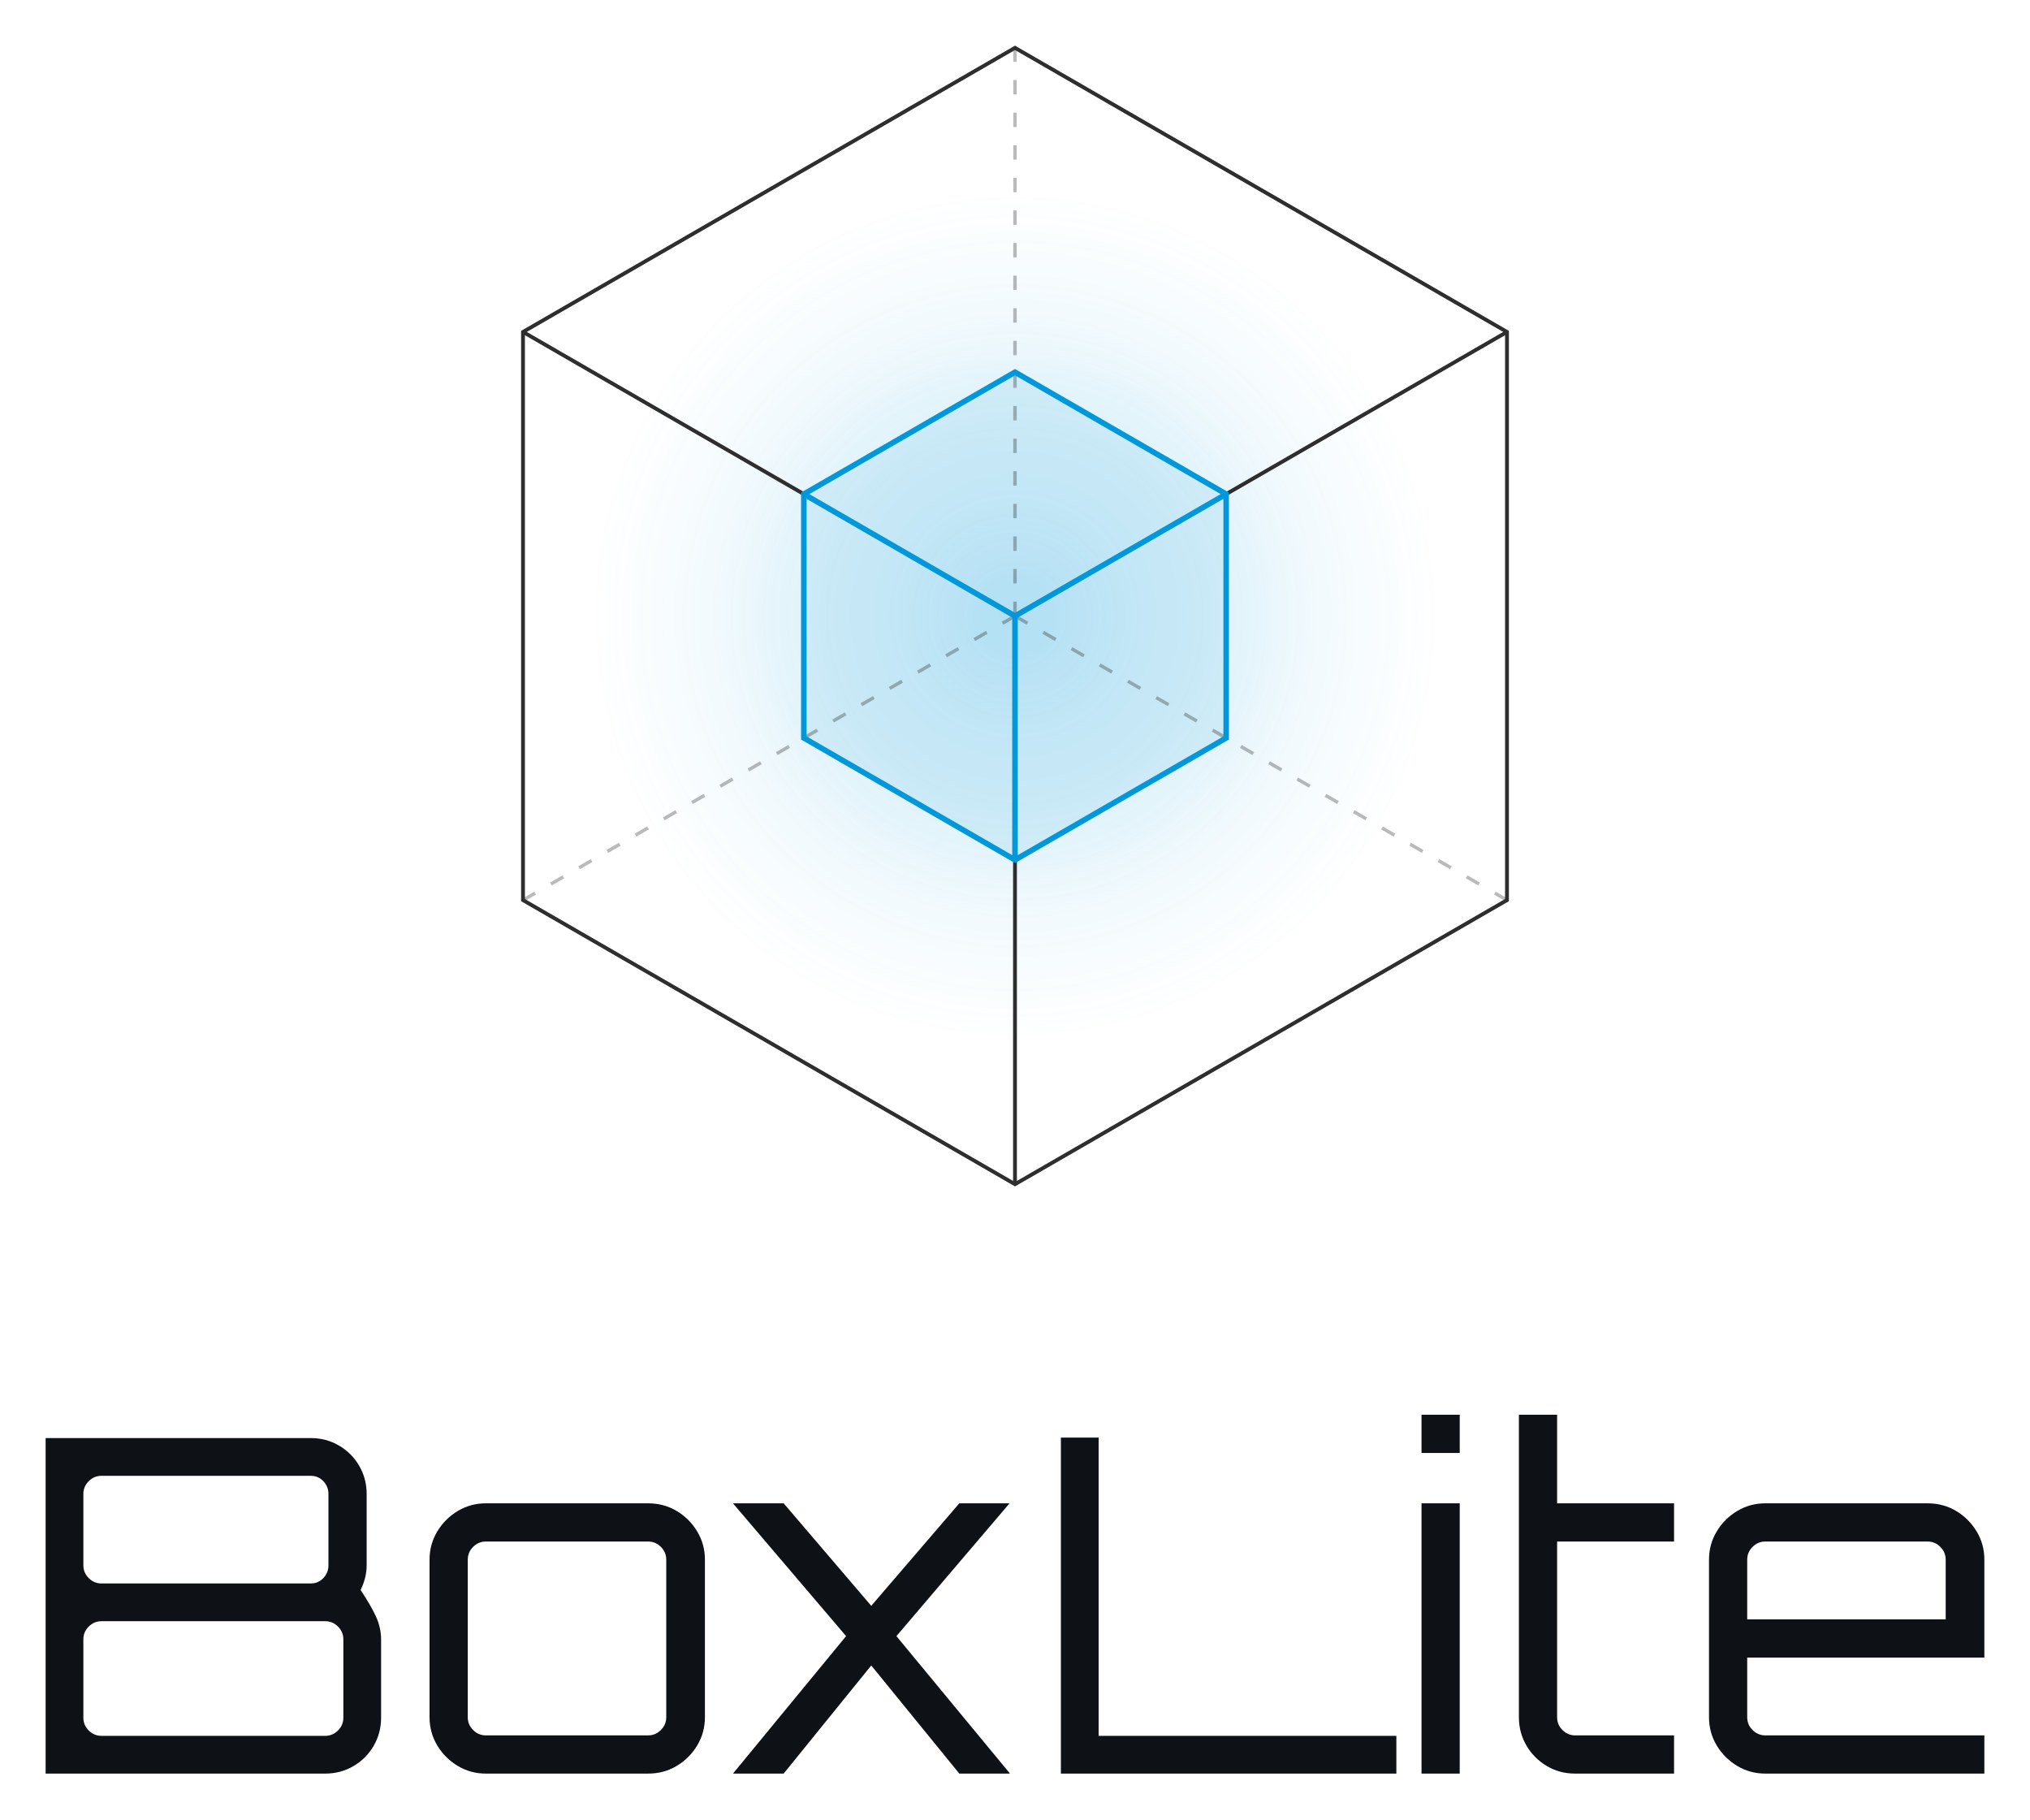
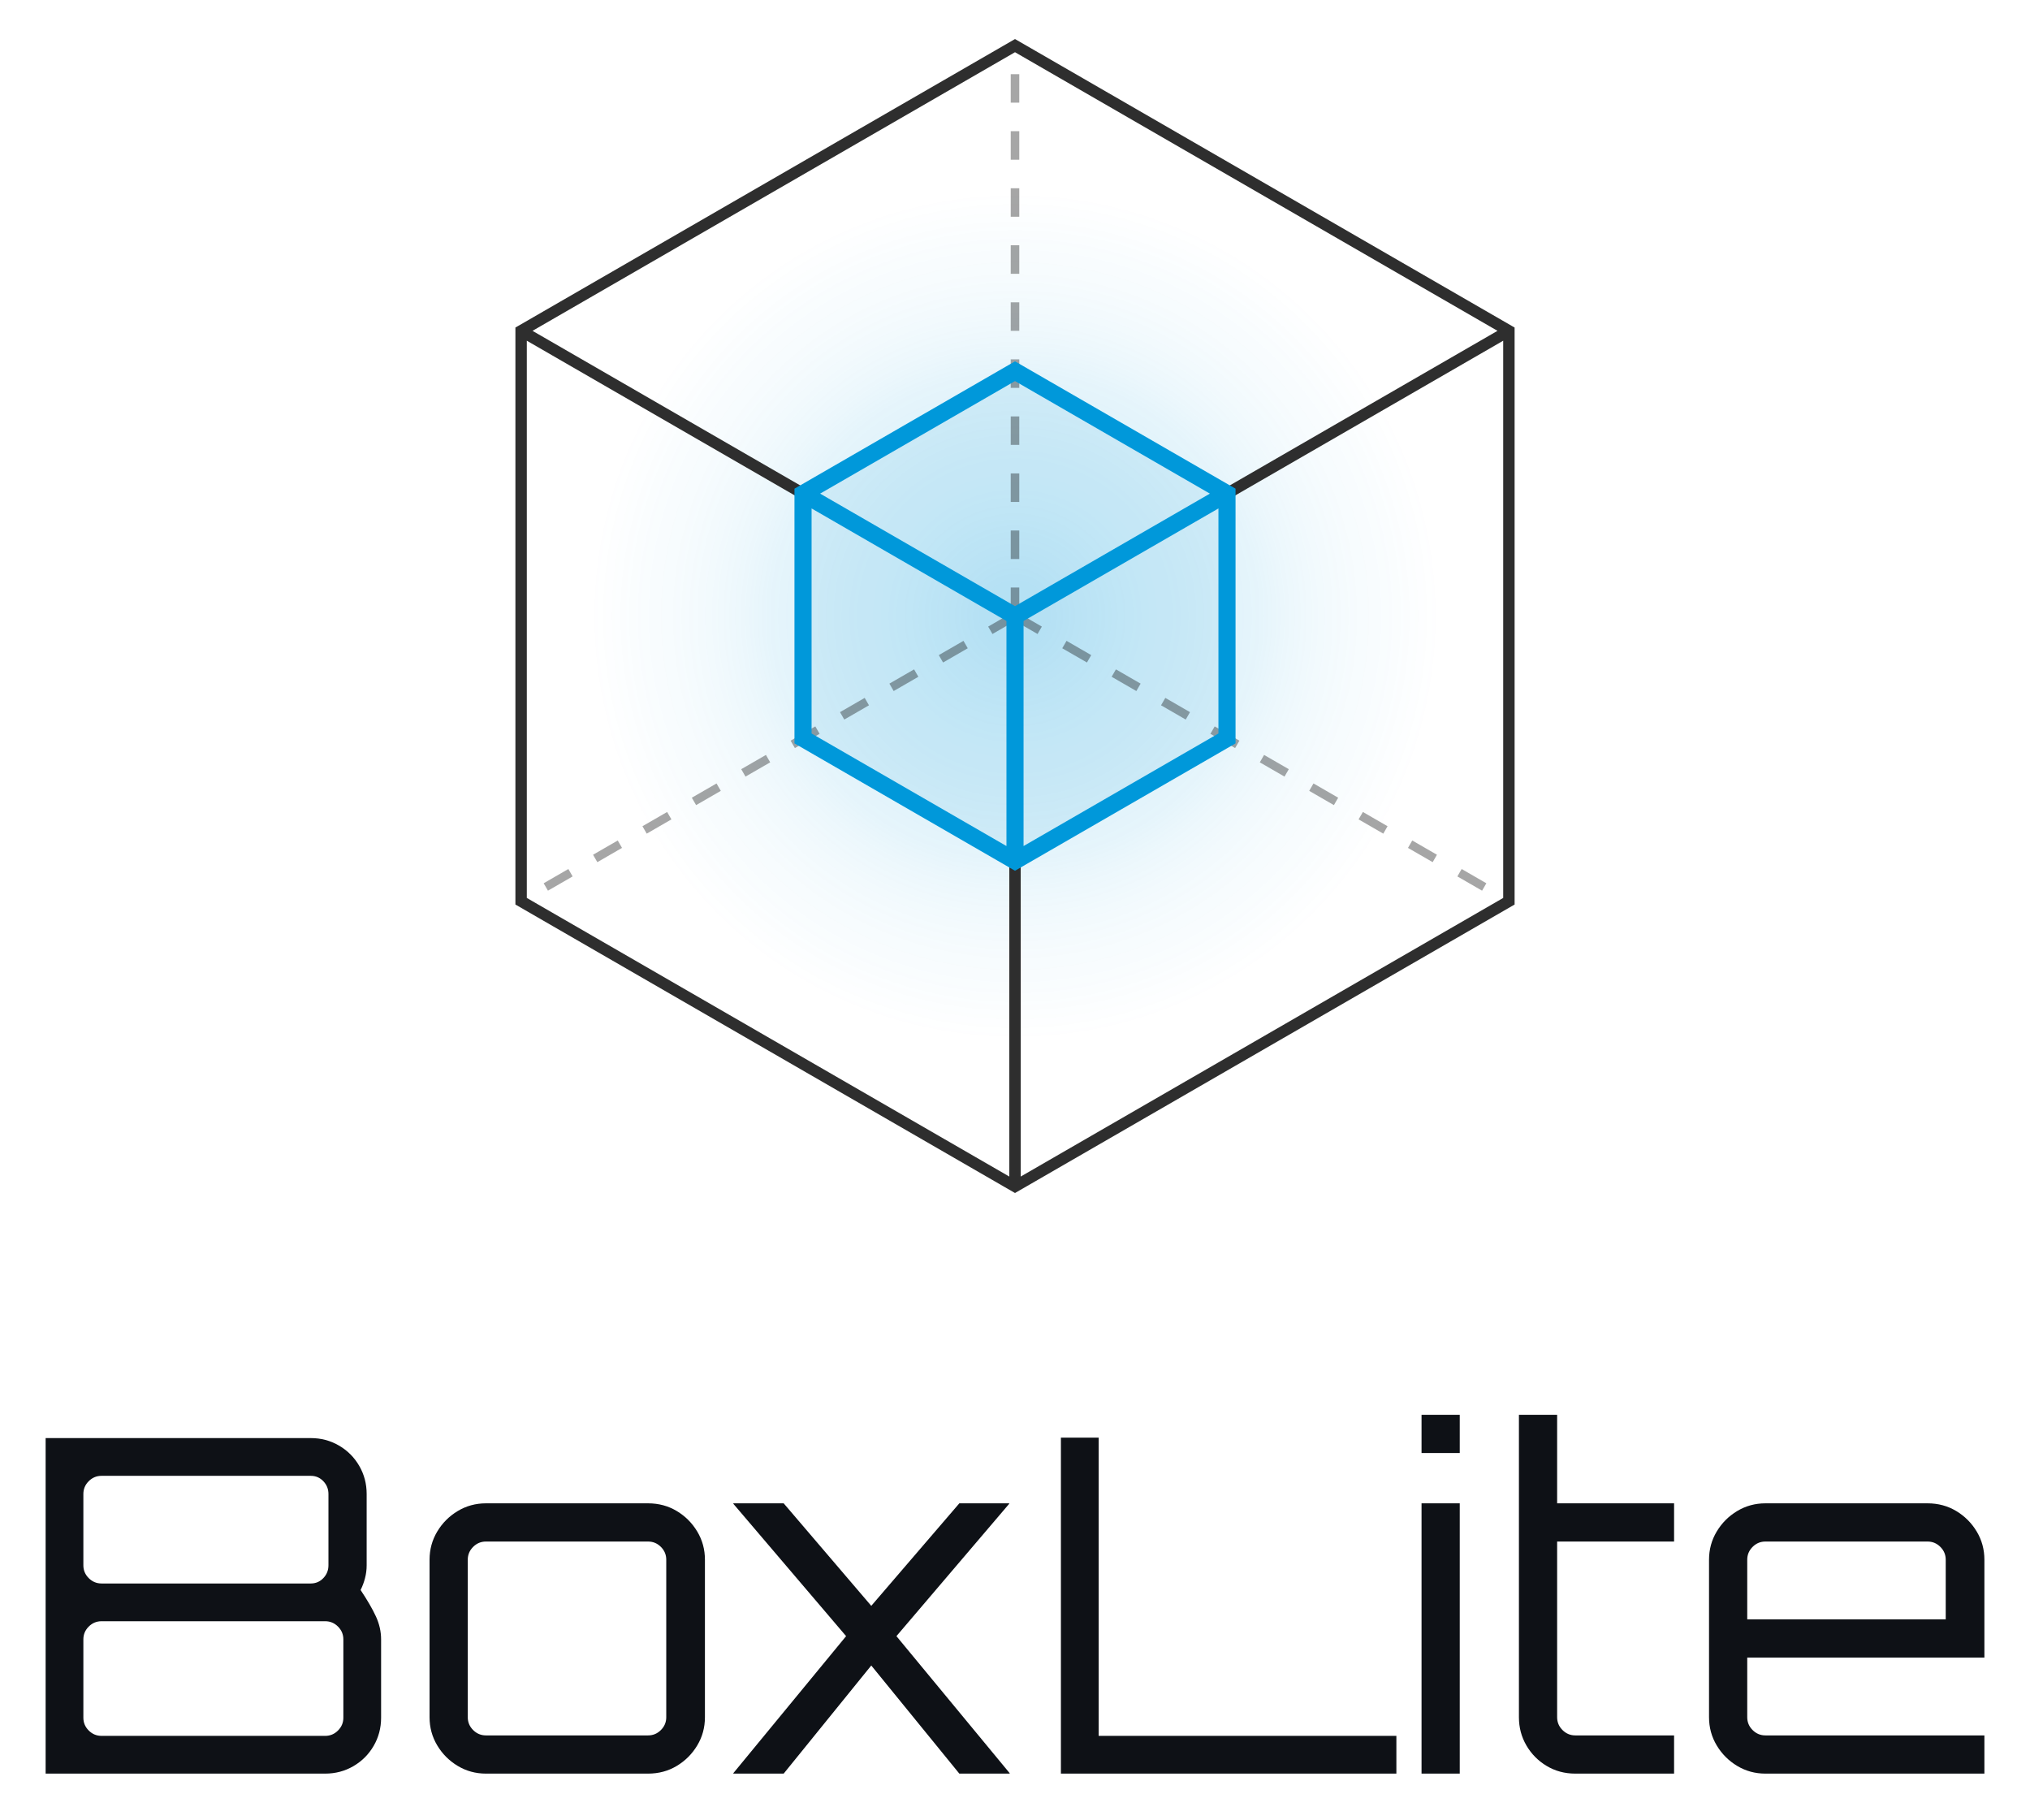
- <svg xmlns="http://www.w3.org/2000/svg" viewBox="-12.00 -12.00 533.93 478.41" role="img" aria-label="BoxLite">
-   <g transform="translate(125.060 0.000) scale(0.445368)">
-     <defs>
-       <radialGradient id="glow-st-exact-light" gradientUnits="userSpaceOnUse" cx="291.680" cy="336.800" r="250.000">
-         <stop offset="0" stop-color="#0098DA" stop-opacity="0.22" />
-         <stop offset="0.08" stop-color="#0098DA" stop-opacity="0.215" />
-         <stop offset="0.24" stop-color="#0098DA" stop-opacity="0.171" />
-         <stop offset="0.4" stop-color="#0098DA" stop-opacity="0.137" />
-         <stop offset="0.576" stop-color="#0098DA" stop-opacity="0.1" />
-         <stop offset="0.64" stop-color="#0098DA" stop-opacity="0.074" />
-         <stop offset="0.72" stop-color="#0098DA" stop-opacity="0.051" />
-         <stop offset="0.8" stop-color="#0098DA" stop-opacity="0.034" />
-         <stop offset="0.88" stop-color="#0098DA" stop-opacity="0.023" />
-         <stop offset="1" stop-color="#0098DA" stop-opacity="0.0" />
-       </radialGradient>
-     </defs>
-     <circle cx="291.680" cy="336.800" r="250.000" fill="url(#glow-st-exact-light)" />
-     <path fill="#0098DA" fill-opacity="0.095" d="M291.68 192.8L416.38 264.8L416.38 408.8L291.68 480.8L166.97 408.8L166.97 264.8Z" />
-     <path fill="#000000" fill-opacity="0.27" d="M284.82 341.92L283.82 340.18L290.68 336.22L290.68 328.3L292.68 328.3L292.68 336.22L299.54 340.18L298.54 341.92L291.68 337.95ZM275.51 347.29L268.14 351.54L267.14 349.81L274.51 345.56ZM258.83 356.92L251.47 361.17L250.47 359.43L257.83 355.18ZM234.8 370.79L233.8 369.06L241.16 364.81L242.16 366.54ZM225.49 376.17L218.13 380.42L217.13 378.68L224.49 374.43ZM208.82 385.79L201.46 390.04L200.46 388.31L207.82 384.06ZM184.79 399.67L183.79 397.93L191.15 393.68L192.15 395.42ZM175.48 405.04L168.12 409.29L167.12 407.56L174.48 403.31ZM158.81 414.67L151.45 418.92L150.45 417.18L157.81 412.93ZM142.14 424.29L134.78 428.54L133.78 426.81L141.14 422.56ZM125.47 433.92L118.11 438.17L117.11 436.43L124.47 432.18ZM108.8 443.54L101.43 447.79L100.43 446.06L107.8 441.81ZM92.12 453.17L84.76 457.42L83.76 455.68L91.12 451.43ZM68.09 467.04L67.09 465.31L74.45 461.06L75.45 462.79ZM58.78 472.42L51.42 476.67L50.42 474.93L57.78 470.68ZM42.11 482.04L34.75 486.29L33.75 484.56L41.11 480.31ZM25.44 491.67L18.08 495.92L17.08 494.18L24.44 489.93ZM8.77 501.29L1.62 505.42L0.62 503.68L7.77 499.56ZM290.68 9.55L290.68 1.3L292.68 1.3L292.68 9.55ZM290.68 28.8L290.68 20.3L292.68 20.3L292.68 28.8ZM290.68 39.55L292.68 39.55L292.68 48.05L290.68 48.05ZM290.68 67.3L290.68 58.8L292.68 58.8L292.68 67.3ZM290.68 86.55L290.68 78.05L292.68 78.05L292.68 86.55ZM290.68 105.8L290.68 97.3L292.68 97.3L292.68 105.8ZM290.68 125.05L290.68 116.55L292.68 116.55L292.68 125.05ZM290.68 144.3L290.68 135.8L292.68 135.8L292.68 144.3ZM290.68 163.55L290.68 155.05L292.68 155.05L292.68 163.55ZM290.68 174.3L292.68 174.3L292.68 182.8L290.68 182.8ZM290.68 202.05L290.68 193.55L292.68 193.55L292.68 202.05ZM290.68 221.3L290.68 212.8L292.68 212.8L292.68 221.3ZM290.68 232.05L292.68 232.05L292.68 240.55L290.68 240.55ZM290.68 259.8L290.68 251.3L292.68 251.3L292.68 259.8ZM290.68 279.05L290.68 270.55L292.68 270.55L292.68 279.05ZM290.68 289.8L292.68 289.8L292.68 298.3L290.68 298.3ZM290.68 317.55L290.68 309.05L292.68 309.05L292.68 317.55ZM308.85 345.56L316.21 349.81L315.21 351.54L307.85 347.29ZM325.52 355.18L332.88 359.43L331.88 361.17L324.52 356.92ZM342.19 364.81L349.55 369.06L348.55 370.79L341.19 366.54ZM366.22 378.68L365.22 380.42L357.86 376.17L358.86 374.43ZM375.53 384.06L382.89 388.31L381.89 390.04L374.53 385.79ZM392.2 393.68L399.56 397.93L398.56 399.67L391.2 395.42ZM408.87 403.31L416.23 407.56L415.23 409.29L407.87 405.04ZM425.54 412.93L432.91 417.18L431.91 418.92L424.54 414.67ZM442.22 422.56L449.58 426.81L448.58 428.54L441.22 424.29ZM458.89 432.18L466.25 436.43L465.25 438.17L457.89 433.92ZM482.92 446.06L481.92 447.79L474.56 443.54L475.56 441.81ZM492.23 451.43L499.59 455.68L498.59 457.42L491.23 453.17ZM508.9 461.06L516.26 465.31L515.26 467.04L507.9 462.79ZM525.57 470.68L532.93 474.93L531.93 476.67L524.57 472.42ZM542.24 480.31L549.6 484.56L548.6 486.29L541.24 482.04ZM558.91 489.93L566.27 494.18L565.27 495.92L557.91 491.67ZM575.58 499.56L582.73 503.68L581.73 505.42L574.58 501.29Z" />
-     <path fill="#2E2E2E" d="M291.68 673.6L0 505.2L0 168.4L291.68 0L583.35 168.4L583.35 505.2ZM3.38 169.05L167.53 263.82L166.41 265.77L2.25 171L2.25 503.9L290.55 670.35L290.55 480.8L292.8 480.8L292.8 670.35L581.1 503.9L581.1 171L416.95 265.77L415.82 263.82L579.98 169.05L291.68 2.6Z" />
-     <path fill="#0098DA" d="M291.68 482.68L165.34 409.74L165.34 263.86L291.68 190.92L418.01 263.86L418.01 409.74ZM414.76 267.61L293.3 337.74L293.3 477.98L414.76 407.86ZM291.68 334.92L413.13 264.8L291.68 194.68L170.22 264.8ZM290.05 337.74L168.59 267.61L168.59 407.86L290.05 477.98Z" />
-   </g>
-   <path fill="#0E1116" transform="translate(-7.230 454.412) scale(0.122549)" d="M59 0V-720H628Q661 -720 688.5 -704.0Q716 -688 732.0 -660.5Q748 -633 748 -600V-447Q748 -433 744.5 -419.5Q741 -406 735 -394Q757 -361 768.0 -337.0Q779 -313 779 -288V-120Q779 -87 763.0 -59.5Q747 -32 719.5 -16.0Q692 0 659 0H59ZM179 -81H659Q675 -81 686.5 -92.5Q698 -104 698 -120V-288Q698 -304 686.5 -315.5Q675 -327 659 -327H179Q163 -327 151.5 -315.5Q140 -304 140 -288V-120Q140 -104 151.5 -92.5Q163 -81 179 -81ZM179 -408H628Q644 -408 655.0 -419.5Q666 -431 666 -447V-600Q666 -616 655.0 -627.5Q644 -639 628 -639H179Q163 -639 151.5 -627.5Q140 -616 140 -600V-447Q140 -431 151.5 -419.5Q163 -408 179 -408ZM1004 0Q971 0 943.5 -16.5Q916 -33 899.5 -60.5Q883 -88 883 -121V-459Q883 -492 899.5 -519.5Q916 -547 943.5 -563.5Q971 -580 1004 -580H1352Q1386 -580 1413.5 -563.5Q1441 -547 1457.5 -519.5Q1474 -492 1474 -459V-121Q1474 -88 1457.5 -60.5Q1441 -33 1413.5 -16.5Q1386 0 1352 0H1004ZM1004 -82H1352Q1368 -82 1379.5 -93.5Q1391 -105 1391 -121V-459Q1391 -475 1379.5 -486.5Q1368 -498 1352 -498H1004Q988 -498 976.5 -486.5Q965 -475 965 -459V-121Q965 -105 976.5 -93.5Q988 -82 1004 -82ZM1535 0V-1L1777 -295L1535 -579V-580H1643L1831 -360L2020 -580H2127V-579L1885 -295L2128 -1V0H2020L1831 -232L1643 0ZM2238 0V-721H2319V-81H2958V0ZM3012 0V-580H3094V0ZM3012 -688V-770H3094V-688ZM3342 0Q3308 0 3280.5 -16.5Q3253 -33 3237.0 -60.5Q3221 -88 3221 -121V-770H3303V-580H3554V-498H3303V-121Q3303 -105 3314.5 -93.5Q3326 -82 3342 -82H3554V0H3342ZM3750 0Q3717 0 3689.5 -16.5Q3662 -33 3645.5 -60.5Q3629 -88 3629 -121V-459Q3629 -492 3645.5 -519.5Q3662 -547 3689.5 -563.5Q3717 -580 3750 -580H4098Q4132 -580 4159.5 -563.5Q4187 -547 4203.5 -519.5Q4220 -492 4220 -459V-249H3711V-121Q3711 -105 3722.5 -93.5Q3734 -82 3750 -82H4220V0H3750ZM3711 -331H4137V-459Q4137 -475 4125.5 -486.5Q4114 -498 4098 -498H3750Q3734 -498 3722.5 -486.5Q3711 -475 3711 -459Z" />
+ <svg xmlns="http://www.w3.org/2000/svg" viewBox="-88.988 -54.000 177.975 159.471" role="img" aria-label="BoxLite">
+   <defs>
+     <radialGradient id="g" gradientUnits="userSpaceOnUse" cx="0" cy="0" r="37.258">
+       <stop offset="0" stop-color="#0098DA" stop-opacity="0.22" />
+       <stop offset="0.08" stop-color="#0098DA" stop-opacity="0.215" />
+       <stop offset="0.24" stop-color="#0098DA" stop-opacity="0.171" />
+       <stop offset="0.4" stop-color="#0098DA" stop-opacity="0.137" />
+       <stop offset="0.576" stop-color="#0098DA" stop-opacity="0.1" />
+       <stop offset="0.64" stop-color="#0098DA" stop-opacity="0.074" />
+       <stop offset="0.72" stop-color="#0098DA" stop-opacity="0.051" />
+       <stop offset="0.8" stop-color="#0098DA" stop-opacity="0.034" />
+       <stop offset="0.88" stop-color="#0098DA" stop-opacity="0.023" />
+       <stop offset="1" stop-color="#0098DA" stop-opacity="0.0" />
+     </radialGradient>
+   </defs>
+   <circle cx="0" cy="0" r="37.258" fill="url(#g)" />
+   <path d="M0.000 -21.461L18.585 -10.730L18.585 10.730L0.000 21.461L-18.585 10.730L-18.585 -10.730Z" fill="#0098DA" fill-opacity="0.095" />
+   <path d="M0 0L0.000 -50.000M0 0L-43.301 25.000M0 0L43.301 25.000" fill="none" stroke="#000000" stroke-opacity="0.35" vector-effect="non-scaling-stroke" stroke-width="0.75" stroke-dasharray="2.5 2.5" />
+   <path d="M0.000 -50.000L43.301 -25.000L43.301 25.000L0.000 50.000L-43.301 25.000L-43.301 -25.000ZM-43.301 -25.000L-18.585 -10.730M43.301 -25.000L18.585 -10.730M0.000 50.000L0.000 21.461" fill="none" stroke="#2E2E2E" stroke-linejoin="miter" vector-effect="non-scaling-stroke" stroke-width="1.0" />
+   <path d="M0.000 -21.461L18.585 -10.730L18.585 10.730L0.000 21.461L-18.585 10.730L-18.585 -10.730ZM-18.585 -10.730L0 0L18.585 -10.730M0 0L0.000 21.461" fill="none" stroke="#0098DA" stroke-linejoin="miter" vector-effect="non-scaling-stroke" stroke-width="1.5" />
+   <path fill="#0E1116" transform="translate(-87.398 101.471) scale(0.04085)" d="M59 0V-720H628Q661 -720 688.5 -704.0Q716 -688 732.0 -660.5Q748 -633 748 -600V-447Q748 -433 744.5 -419.5Q741 -406 735 -394Q757 -361 768.0 -337.0Q779 -313 779 -288V-120Q779 -87 763.0 -59.5Q747 -32 719.5 -16.0Q692 0 659 0H59ZM179 -81H659Q675 -81 686.5 -92.5Q698 -104 698 -120V-288Q698 -304 686.5 -315.5Q675 -327 659 -327H179Q163 -327 151.5 -315.5Q140 -304 140 -288V-120Q140 -104 151.5 -92.5Q163 -81 179 -81ZM179 -408H628Q644 -408 655.0 -419.5Q666 -431 666 -447V-600Q666 -616 655.0 -627.5Q644 -639 628 -639H179Q163 -639 151.5 -627.5Q140 -616 140 -600V-447Q140 -431 151.5 -419.5Q163 -408 179 -408ZM1004 0Q971 0 943.5 -16.5Q916 -33 899.5 -60.5Q883 -88 883 -121V-459Q883 -492 899.5 -519.5Q916 -547 943.5 -563.5Q971 -580 1004 -580H1352Q1386 -580 1413.5 -563.5Q1441 -547 1457.5 -519.5Q1474 -492 1474 -459V-121Q1474 -88 1457.5 -60.5Q1441 -33 1413.5 -16.5Q1386 0 1352 0H1004ZM1004 -82H1352Q1368 -82 1379.5 -93.5Q1391 -105 1391 -121V-459Q1391 -475 1379.5 -486.5Q1368 -498 1352 -498H1004Q988 -498 976.5 -486.5Q965 -475 965 -459V-121Q965 -105 976.5 -93.5Q988 -82 1004 -82ZM1535 0V-1L1777 -295L1535 -579V-580H1643L1831 -360L2020 -580H2127V-579L1885 -295L2128 -1V0H2020L1831 -232L1643 0ZM2238 0V-721H2319V-81H2958V0ZM3012 0V-580H3094V0ZM3012 -688V-770H3094V-688ZM3342 0Q3308 0 3280.5 -16.5Q3253 -33 3237.0 -60.5Q3221 -88 3221 -121V-770H3303V-580H3554V-498H3303V-121Q3303 -105 3314.5 -93.5Q3326 -82 3342 -82H3554V0H3342ZM3750 0Q3717 0 3689.5 -16.5Q3662 -33 3645.5 -60.5Q3629 -88 3629 -121V-459Q3629 -492 3645.5 -519.5Q3662 -547 3689.5 -563.5Q3717 -580 3750 -580H4098Q4132 -580 4159.5 -563.5Q4187 -547 4203.5 -519.5Q4220 -492 4220 -459V-249H3711V-121Q3711 -105 3722.5 -93.5Q3734 -82 3750 -82H4220V0H3750ZM3711 -331H4137V-459Q4137 -475 4125.5 -486.5Q4114 -498 4098 -498H3750Q3734 -498 3722.5 -486.5Q3711 -475 3711 -459Z" />
</svg>
